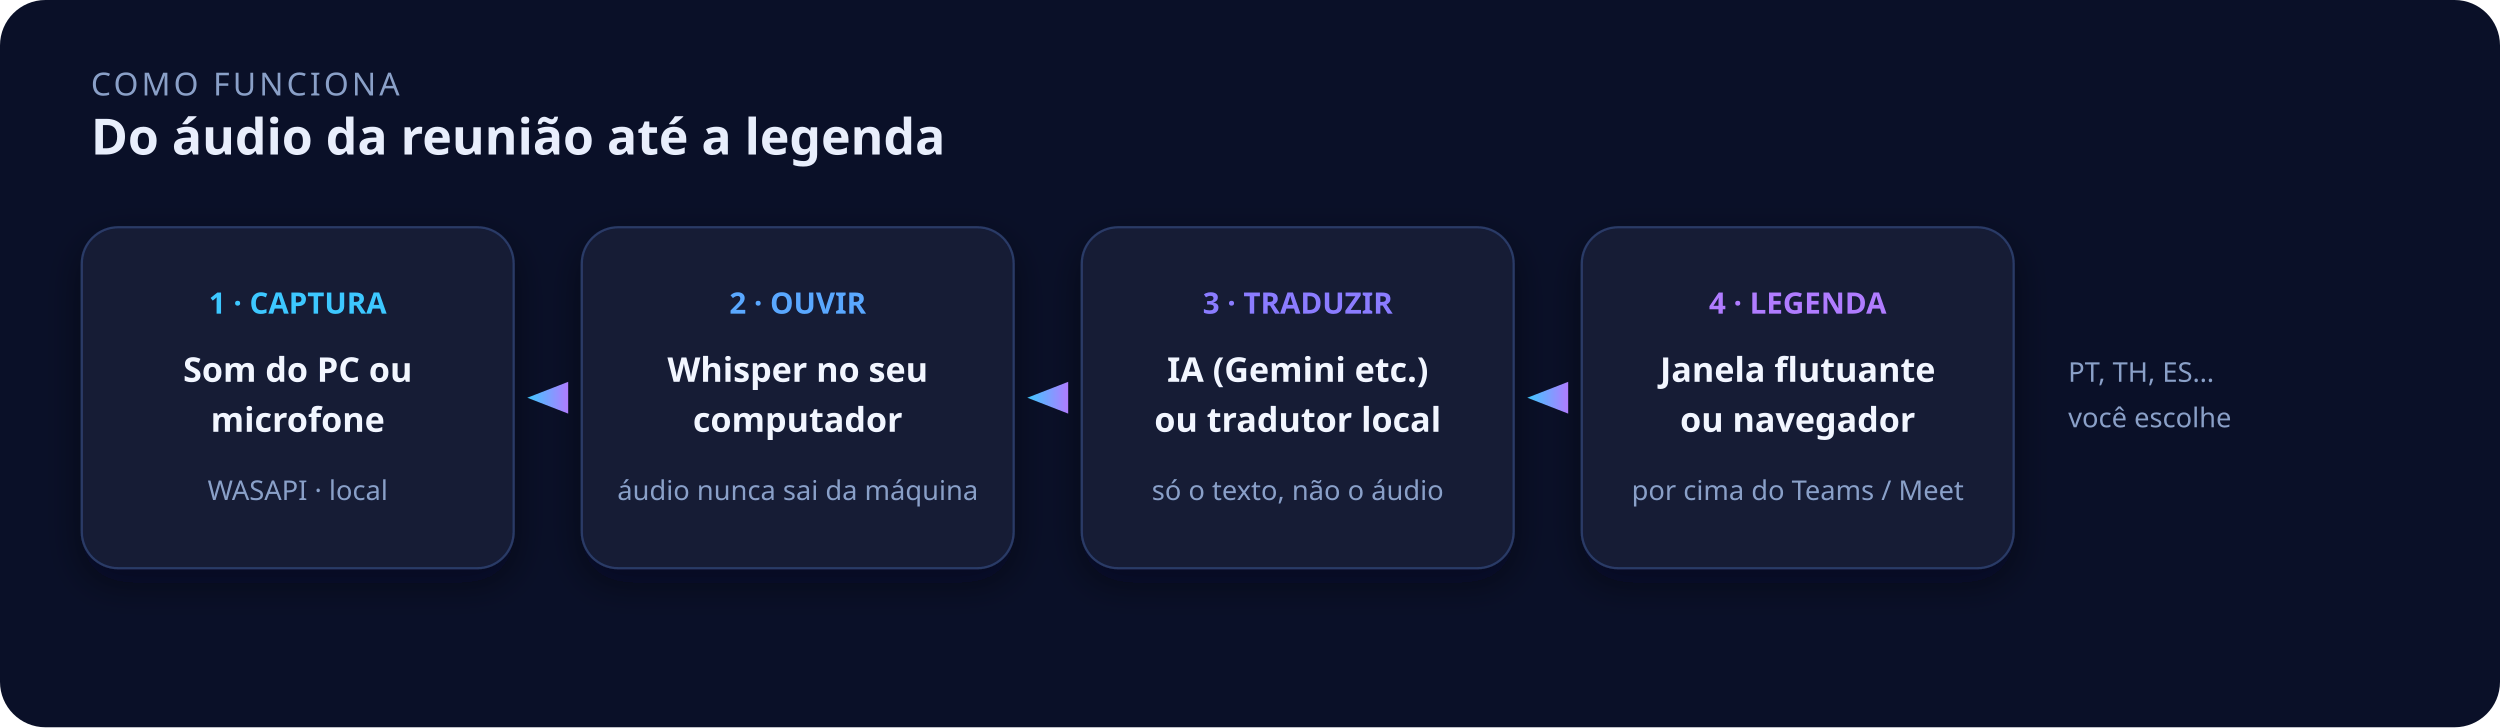
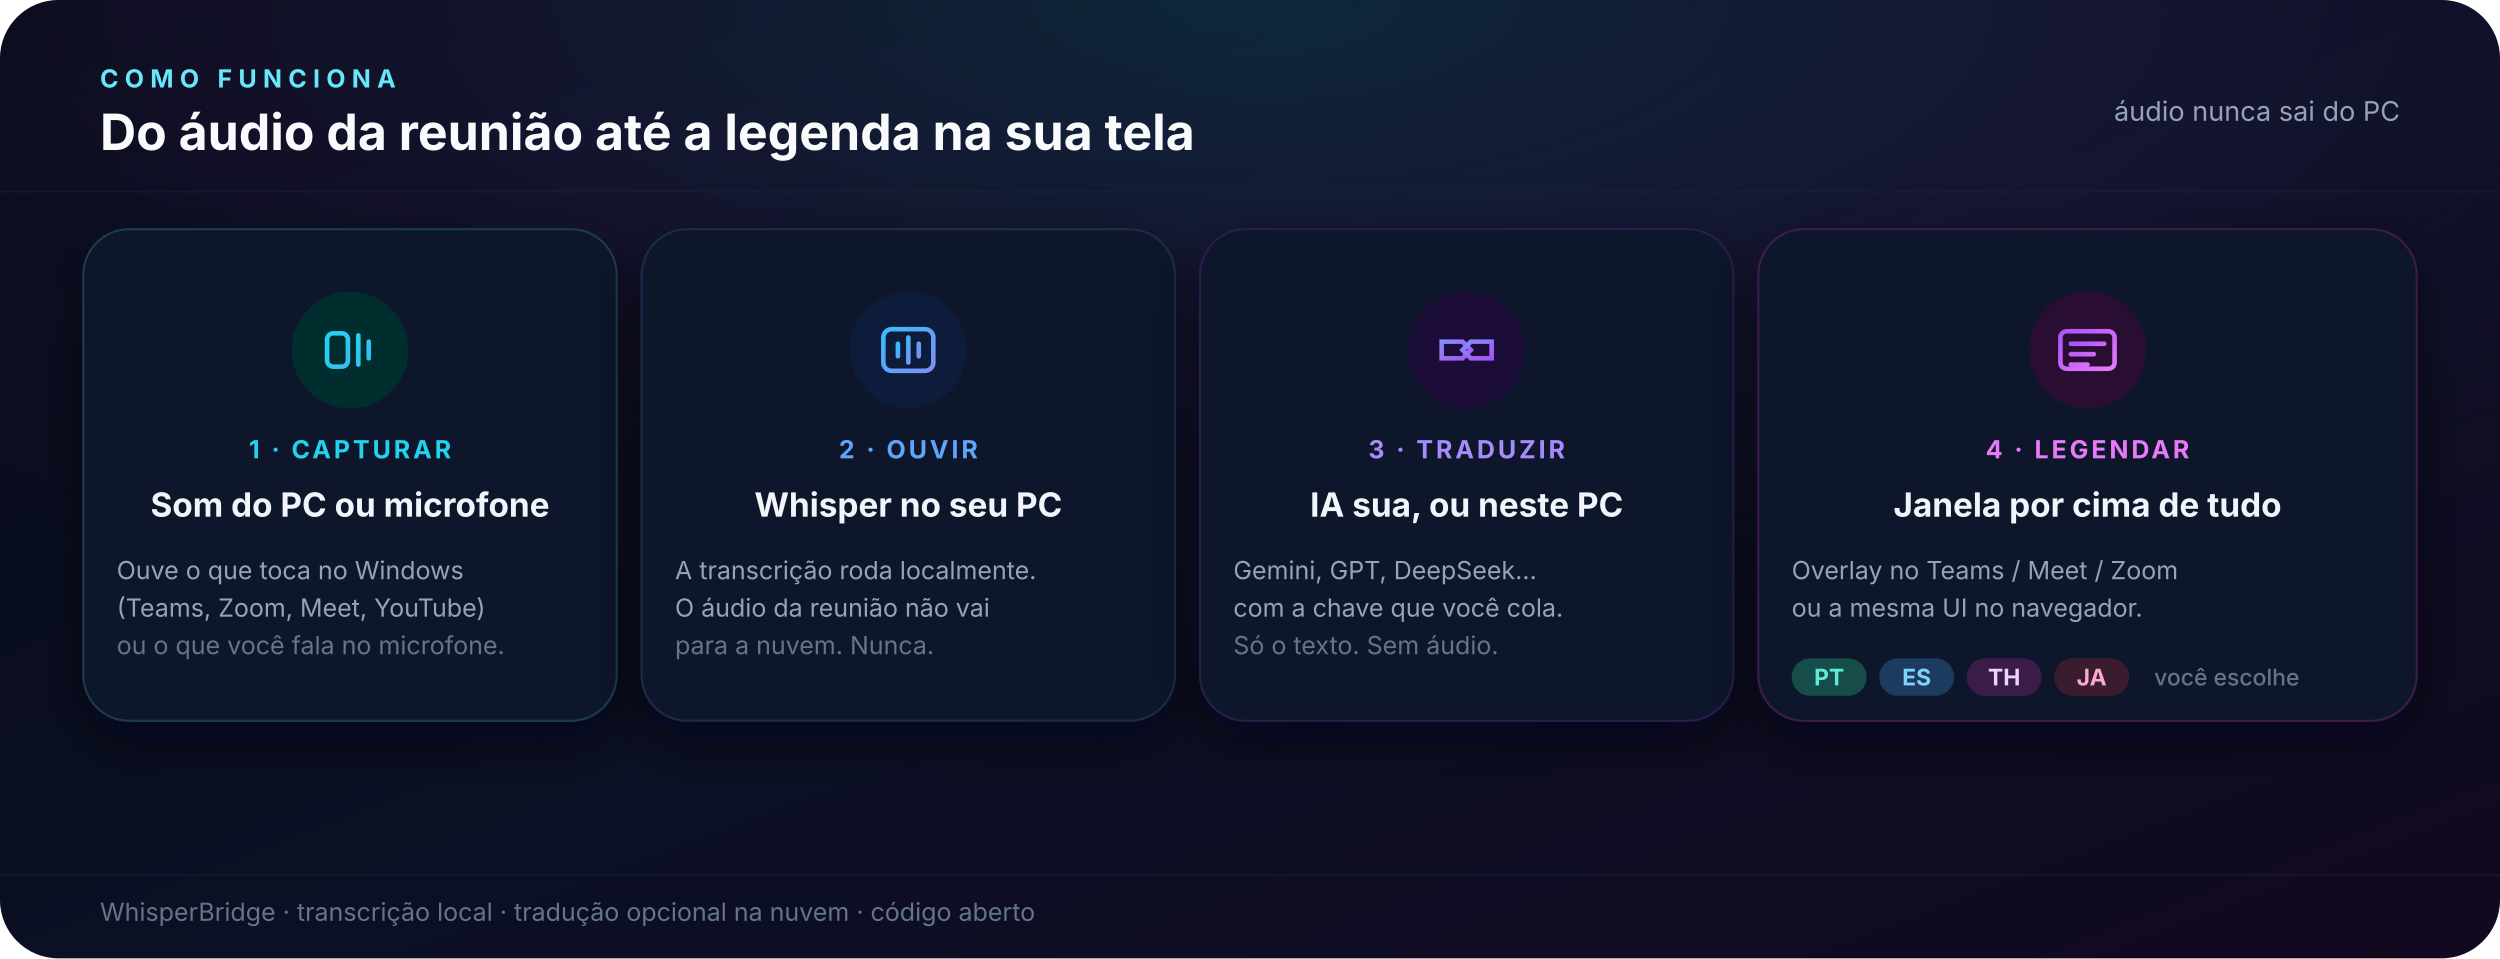
- <svg xmlns="http://www.w3.org/2000/svg" viewBox="0 0 1100 320" role="img" aria-label="Como o WhisperBridge funciona">
+ <svg xmlns="http://www.w3.org/2000/svg" viewBox="0 0 1200 460" role="img" aria-labelledby="t d">
  <defs>
-     <linearGradient id="g" x1="0" y1="0" x2="1" y2="0">
-       <stop offset="0%" stop-color="#3ec8ff" />
-       <stop offset="100%" stop-color="#b07cff" />
+     <linearGradient id="bg" x1="0" y1="0" x2="1" y2="1">
+       <stop offset="0%" stop-color="#070b18" />
+       <stop offset="55%" stop-color="#0b1024" />
+       <stop offset="100%" stop-color="#12081f" />
    </linearGradient>
-     <filter id="s" x="-10%" y="-20%" width="120%" height="160%">
-       <feDropShadow dx="0" dy="6" stdDeviation="8" flood-color="#06101f" flood-opacity="0.45" />
+     <linearGradient id="line" x1="0" y1="0" x2="1" y2="0">
+       <stop offset="0%" stop-color="#22d3ee" />
+       <stop offset="100%" stop-color="#a855f7" />
+     </linearGradient>
+     <linearGradient id="c1" x1="0" y1="0" x2="1" y2="1">
+       <stop offset="0%" stop-color="#22d3ee" />
+       <stop offset="100%" stop-color="#38bdf8" />
+     </linearGradient>
+     <linearGradient id="c2" x1="0" y1="0" x2="1" y2="1">
+       <stop offset="0%" stop-color="#38bdf8" />
+       <stop offset="100%" stop-color="#818cf8" />
+     </linearGradient>
+     <linearGradient id="c3" x1="0" y1="0" x2="1" y2="1">
+       <stop offset="0%" stop-color="#818cf8" />
+       <stop offset="100%" stop-color="#a855f7" />
+     </linearGradient>
+     <linearGradient id="c4" x1="0" y1="0" x2="1" y2="1">
+       <stop offset="0%" stop-color="#a855f7" />
+       <stop offset="100%" stop-color="#e879f9" />
+     </linearGradient>
+     <radialGradient id="glow" cx="50%" cy="0%" r="80%">
+       <stop offset="0%" stop-color="#22d3ee" stop-opacity="0.14" />
+       <stop offset="50%" stop-color="#a855f7" stop-opacity="0.06" />
+       <stop offset="100%" stop-color="#070b18" stop-opacity="0" />
+     </radialGradient>
+     <filter id="soft" x="-20%" y="-20%" width="140%" height="140%">
+       <feDropShadow dx="0" dy="10" stdDeviation="12" flood-color="#020617" flood-opacity="0.55" />
    </filter>
  </defs>
-   <rect width="1100" height="320" rx="20" fill="#0a1028" />
-   <text x="40" y="42" fill="#8aa0c8" font-family="Segoe UI, system-ui, sans-serif" font-size="14" letter-spacing="1.4">COMO FUNCIONA</text>
-   <text x="40" y="68" fill="#e8eefc" font-family="Segoe UI, system-ui, sans-serif" font-size="22" font-weight="700">Do áudio da reunião até a legenda</text>
-   <g font-family="Segoe UI, system-ui, sans-serif" filter="url(#s)">
-     <rect x="36" y="100" width="190" height="150" rx="16" fill="#121a36" stroke="#2a3a66" />
-     <text x="131" y="138" text-anchor="middle" fill="#3ec8ff" font-size="13" font-weight="700">1 · CAPTURA</text>
-     <text x="131" y="168" text-anchor="middle" fill="#f2f6ff" font-size="15" font-weight="600">Som do PC ou</text>
-     <text x="131" y="190" text-anchor="middle" fill="#f2f6ff" font-size="15" font-weight="600">microfone</text>
-     <text x="131" y="220" text-anchor="middle" fill="#8aa0c8" font-size="12">WASAPI · local</text>
-     <rect x="256" y="100" width="190" height="150" rx="16" fill="#121a36" stroke="#2a3a66" />
-     <text x="351" y="138" text-anchor="middle" fill="#5aa8ff" font-size="13" font-weight="700">2 · OUVIR</text>
-     <text x="351" y="168" text-anchor="middle" fill="#f2f6ff" font-size="15" font-weight="600">Whisper no seu</text>
-     <text x="351" y="190" text-anchor="middle" fill="#f2f6ff" font-size="15" font-weight="600">computador</text>
-     <text x="351" y="220" text-anchor="middle" fill="#8aa0c8" font-size="12">áudio nunca sai da máquina</text>
-     <rect x="476" y="100" width="190" height="150" rx="16" fill="#121a36" stroke="#2a3a66" />
-     <text x="571" y="138" text-anchor="middle" fill="#8b7cff" font-size="13" font-weight="700">3 · TRADUZIR</text>
-     <text x="571" y="168" text-anchor="middle" fill="#f2f6ff" font-size="15" font-weight="600">IA (Gemini etc.)</text>
-     <text x="571" y="190" text-anchor="middle" fill="#f2f6ff" font-size="15" font-weight="600">ou tradutor local</text>
-     <text x="571" y="220" text-anchor="middle" fill="#8aa0c8" font-size="12">só o texto, não o áudio</text>
-     <rect x="696" y="100" width="190" height="150" rx="16" fill="#121a36" stroke="#2a3a66" />
-     <text x="791" y="138" text-anchor="middle" fill="#b07cff" font-size="13" font-weight="700">4 · LEGENDA</text>
-     <text x="791" y="168" text-anchor="middle" fill="#f2f6ff" font-size="15" font-weight="600">Janela flutuante</text>
-     <text x="791" y="190" text-anchor="middle" fill="#f2f6ff" font-size="15" font-weight="600">ou navegador</text>
-     <text x="791" y="220" text-anchor="middle" fill="#8aa0c8" font-size="12">por cima do Teams / Meet</text>
+   <rect width="1200" height="460" rx="28" fill="url(#bg)" />
+   <rect width="1200" height="460" rx="28" fill="url(#glow)" />
+   <g stroke="#1e293b" stroke-width="1" opacity="0.35">
+     <path d="M0 92 H1200" />
+     <path d="M0 420 H1200" />
  </g>
-   <g fill="url(#g)">
-     <polygon points="232,175 250,168 250,182" />
-     <polygon points="452,175 470,168 470,182" />
-     <polygon points="672,175 690,168 690,182" />
+   <text x="48" y="42" fill="#67e8f9" font-family="Segoe UI, Inter, system-ui, sans-serif" font-size="12" font-weight="700" letter-spacing="3">COMO FUNCIONA</text>
+   <text x="48" y="72" fill="#f8fafc" font-family="Segoe UI, Inter, system-ui, sans-serif" font-size="24" font-weight="700">Do áudio da reunião até a legenda na sua tela</text>
+   <text x="1152" y="58" text-anchor="end" fill="#94a3b8" font-family="Segoe UI, Inter, system-ui, sans-serif" font-size="13">áudio nunca sai do PC</text>
+   <g stroke="url(#line)" stroke-width="2" fill="none" opacity="0.85">
+     <path d="M300 230 H348" />
+     <path d="M568 230 H616" />
+     <path d="M836 230 H884" />
  </g>
-   <text x="910" y="168" fill="#8aa0c8" font-family="Segoe UI, system-ui, sans-serif" font-size="12">PT, TH, ES…</text>
-   <text x="910" y="188" fill="#8aa0c8" font-family="Segoe UI, system-ui, sans-serif" font-size="12">você escolhe</text>
+   <g fill="#a5b4fc">
+     <polygon points="344,224 356,230 344,236" />
+     <polygon points="612,224 624,230 612,236" />
+     <polygon points="880,224 892,230 880,236" />
+   </g>
+   <g filter="url(#soft)" font-family="Segoe UI, Inter, system-ui, sans-serif">
+     <rect x="40" y="110" width="256" height="236" rx="22" fill="#0f172a" stroke="#1e3a4c" />
+     <circle cx="168" cy="168" r="28" fill="#042f2e" />
+     <g transform="translate(168 168)" fill="none" stroke="url(#c1)" stroke-width="2.2" stroke-linecap="round">
+       <rect x="-11" y="-8" width="10" height="16" rx="3" />
+       <path d="M4 -7 v14 M9 -4 v8" />
+       <path d="M-16 14 h32" />
+     </g>
+     <text x="168" y="220" text-anchor="middle" fill="#22d3ee" font-size="12" font-weight="700" letter-spacing="1.4">1  ·  CAPTURAR</text>
+     <text x="168" y="248" text-anchor="middle" fill="#f1f5f9" font-size="16" font-weight="650">Som do PC ou microfone</text>
+     <text x="56" y="278" text-anchor="start" fill="#94a3b8" font-size="12">Ouve o que toca no Windows</text>
+     <text x="56" y="296" text-anchor="start" fill="#94a3b8" font-size="12">(Teams, Zoom, Meet, YouTube)</text>
+     <text x="56" y="314" text-anchor="start" fill="#64748b" font-size="12">ou o que você fala no microfone.</text>
+   </g>
+   <g filter="url(#soft)" font-family="Segoe UI, Inter, system-ui, sans-serif">
+     <rect x="308" y="110" width="256" height="236" rx="22" fill="#0f172a" stroke="#1e2a4c" />
+     <circle cx="436" cy="168" r="28" fill="#0b1c3a" />
+     <g transform="translate(436 168)" fill="none" stroke="url(#c2)" stroke-width="2.2" stroke-linecap="round">
+       <rect x="-12" y="-10" width="24" height="20" rx="4" />
+       <path d="M-6 14 h12" />
+       <path d="M-5 -3 v6 M0 -6 v12 M5 -3 v6" />
+     </g>
+     <text x="436" y="220" text-anchor="middle" fill="#60a5fa" font-size="12" font-weight="700" letter-spacing="1.4">2  ·  OUVIR</text>
+     <text x="436" y="248" text-anchor="middle" fill="#f1f5f9" font-size="16" font-weight="650">Whisper no seu PC</text>
+     <text x="324" y="278" text-anchor="start" fill="#94a3b8" font-size="12">A transcrição roda localmente.</text>
+     <text x="324" y="296" text-anchor="start" fill="#94a3b8" font-size="12">O áudio da reunião não vai</text>
+     <text x="324" y="314" text-anchor="start" fill="#64748b" font-size="12">para a nuvem. Nunca.</text>
+   </g>
+   <g filter="url(#soft)" font-family="Segoe UI, Inter, system-ui, sans-serif">
+     <rect x="576" y="110" width="256" height="236" rx="22" fill="#0f172a" stroke="#2a1e4c" />
+     <circle cx="704" cy="168" r="28" fill="#1e1038" />
+     <g transform="translate(704 168)" fill="none" stroke="url(#c3)" stroke-width="2.2" stroke-linecap="round">
+       <path d="M-12 -4 h10 l4 4 -4 4 h-10 z" />
+       <path d="M12 4 h-10 l-4 -4 4 -4 h10 z" />
+     </g>
+     <text x="704" y="220" text-anchor="middle" fill="#a78bfa" font-size="12" font-weight="700" letter-spacing="1.4">3  ·  TRADUZIR</text>
+     <text x="704" y="248" text-anchor="middle" fill="#f1f5f9" font-size="16" font-weight="650">IA sua, ou neste PC</text>
+     <text x="592" y="278" text-anchor="start" fill="#94a3b8" font-size="12">Gemini, GPT, DeepSeek…</text>
+     <text x="592" y="296" text-anchor="start" fill="#94a3b8" font-size="12">com a chave que você cola.</text>
+     <text x="592" y="314" text-anchor="start" fill="#64748b" font-size="12">Só o texto. Sem áudio.</text>
+   </g>
+   <g filter="url(#soft)" font-family="Segoe UI, Inter, system-ui, sans-serif">
+     <rect x="844" y="110" width="316" height="236" rx="22" fill="#0f172a" stroke="#3b1e4c" />
+     <circle cx="1002" cy="168" r="28" fill="#2a1030" />
+     <g transform="translate(1002 168)" fill="none" stroke="url(#c4)" stroke-width="2.2" stroke-linecap="round">
+       <rect x="-13" y="-9" width="26" height="18" rx="3" />
+       <path d="M-8 -3 h16 M-8 2 h11 M-8 7 h8" />
+     </g>
+     <text x="1002" y="220" text-anchor="middle" fill="#e879f9" font-size="12" font-weight="700" letter-spacing="1.4">4  ·  LEGENDAR</text>
+     <text x="1002" y="248" text-anchor="middle" fill="#f1f5f9" font-size="16" font-weight="650">Janela por cima de tudo</text>
+     <text x="860" y="278" text-anchor="start" fill="#94a3b8" font-size="12">Overlay no Teams / Meet / Zoom</text>
+     <text x="860" y="296" text-anchor="start" fill="#94a3b8" font-size="12">ou a mesma UI no navegador.</text>
+     <g font-size="11" font-weight="700">
+       <rect x="860" y="316" width="36" height="18" rx="9" fill="#134e4a" />
+       <text x="878" y="329" text-anchor="middle" fill="#5eead4">PT</text>
+       <rect x="902" y="316" width="36" height="18" rx="9" fill="#1e3a5f" />
+       <text x="920" y="329" text-anchor="middle" fill="#7dd3fc">ES</text>
+       <rect x="944" y="316" width="36" height="18" rx="9" fill="#3b1d4a" />
+       <text x="962" y="329" text-anchor="middle" fill="#e9d5ff">TH</text>
+       <rect x="986" y="316" width="36" height="18" rx="9" fill="#3b1d2e" />
+       <text x="1004" y="329" text-anchor="middle" fill="#f9a8d4">JA</text>
+       <text x="1034" y="329" fill="#64748b" font-weight="500">você escolhe</text>
+     </g>
+   </g>
+   <text x="48" y="442" fill="#64748b" font-family="Segoe UI, Inter, system-ui, sans-serif" font-size="12">WhisperBridge · transcrição local · tradução opcional na nuvem · código aberto</text>
</svg>
